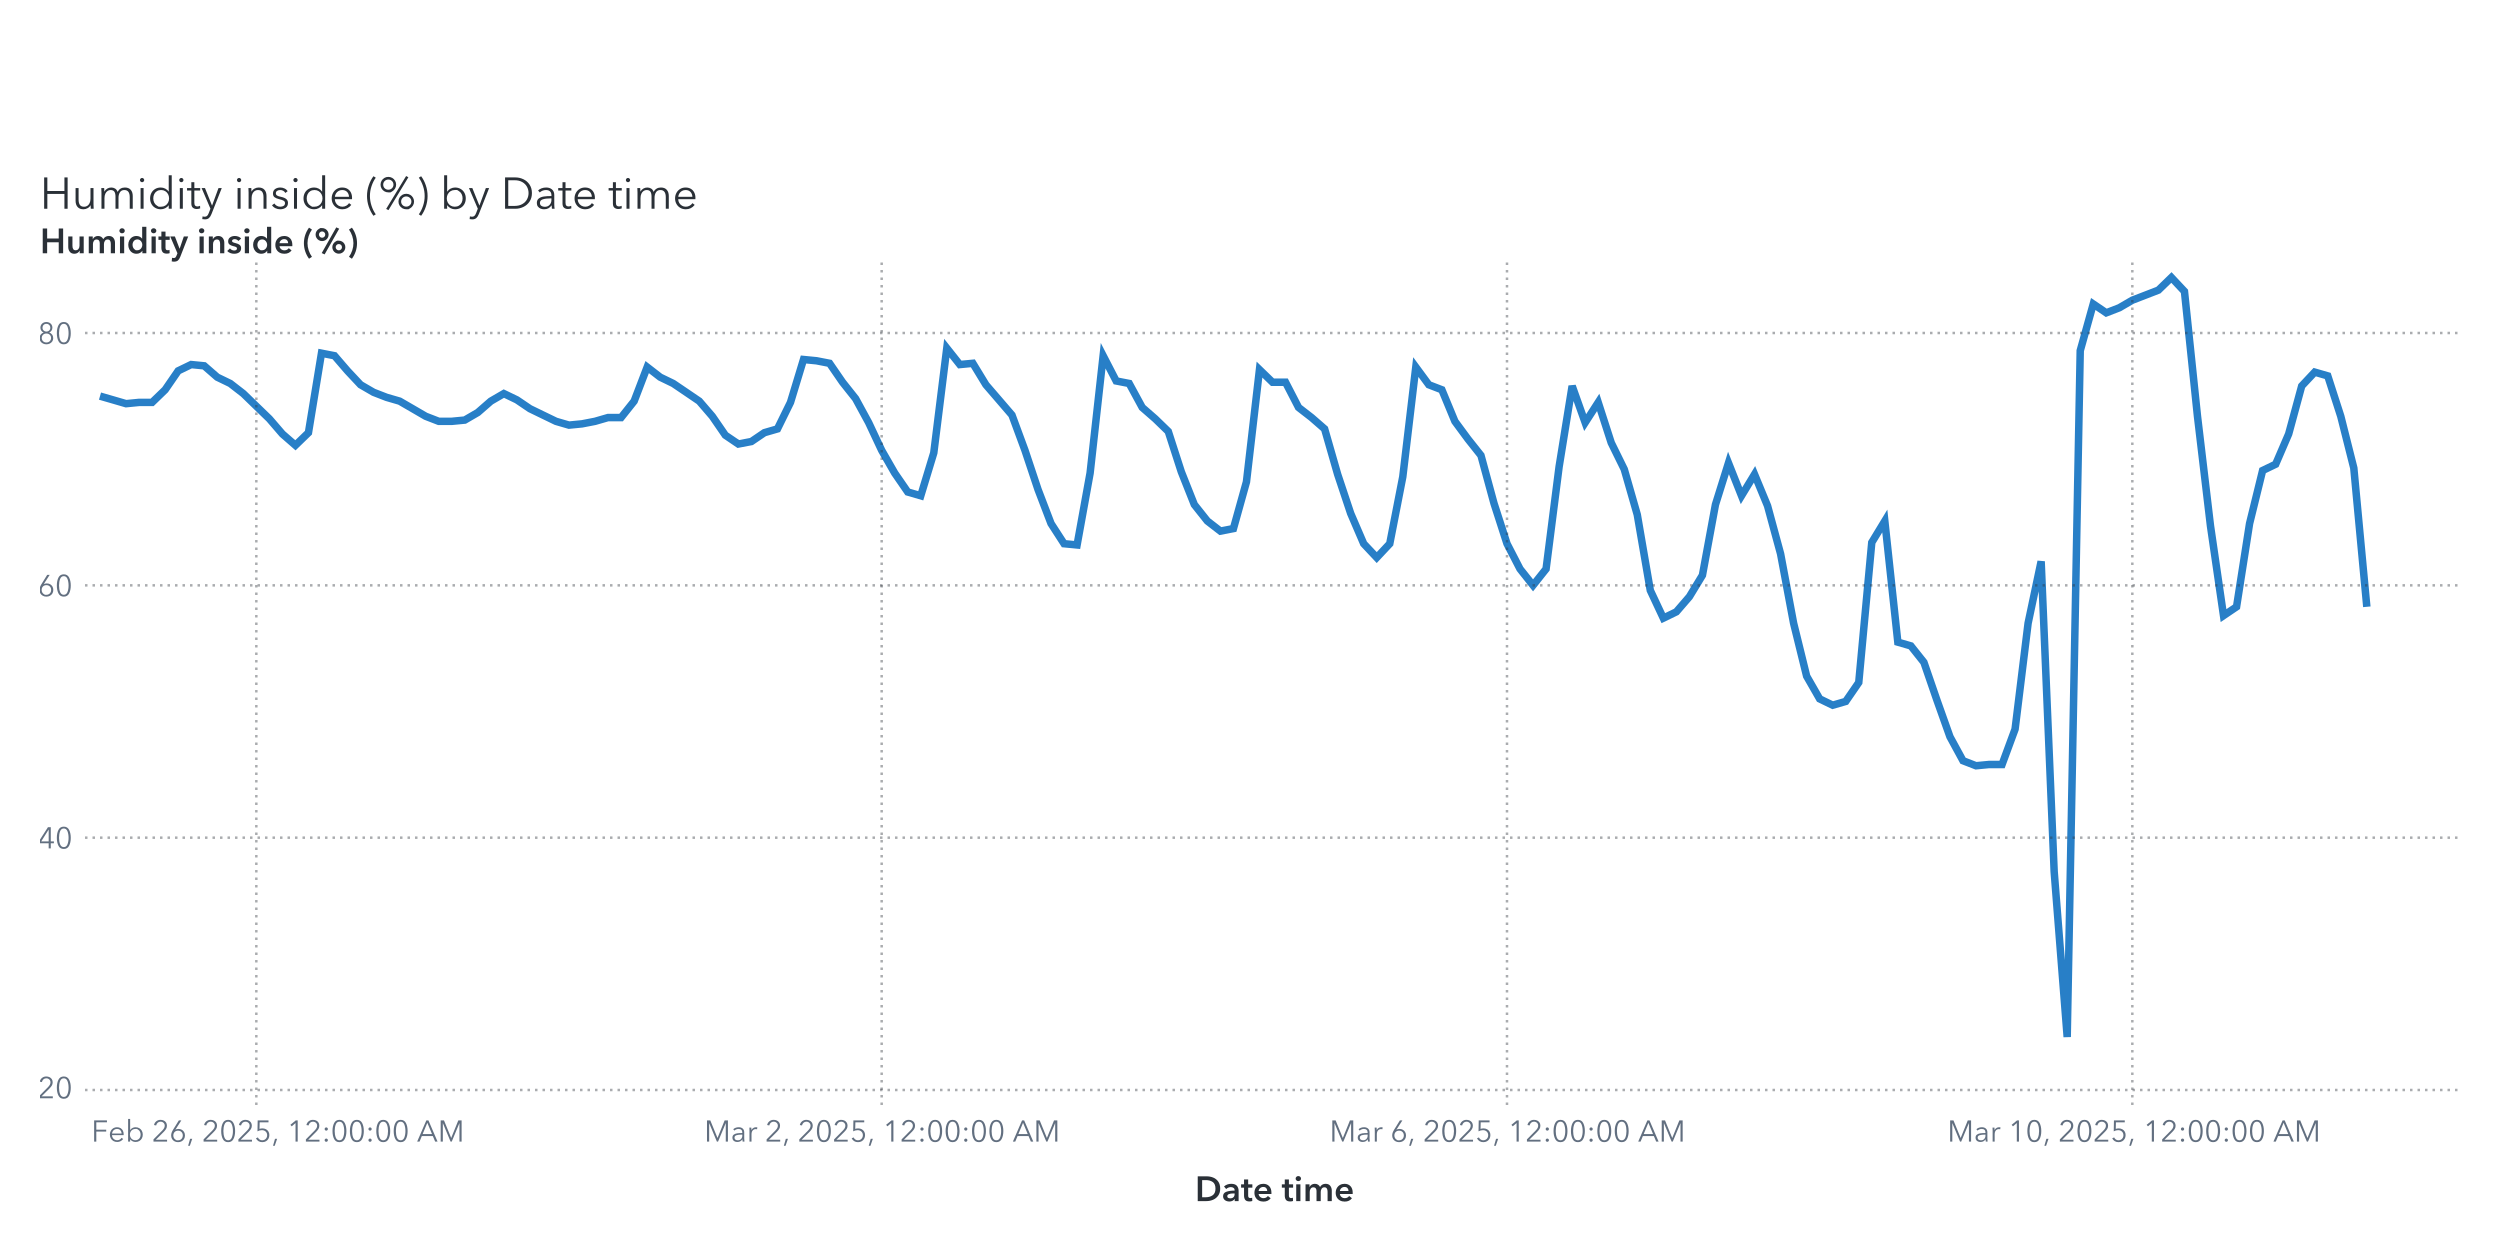
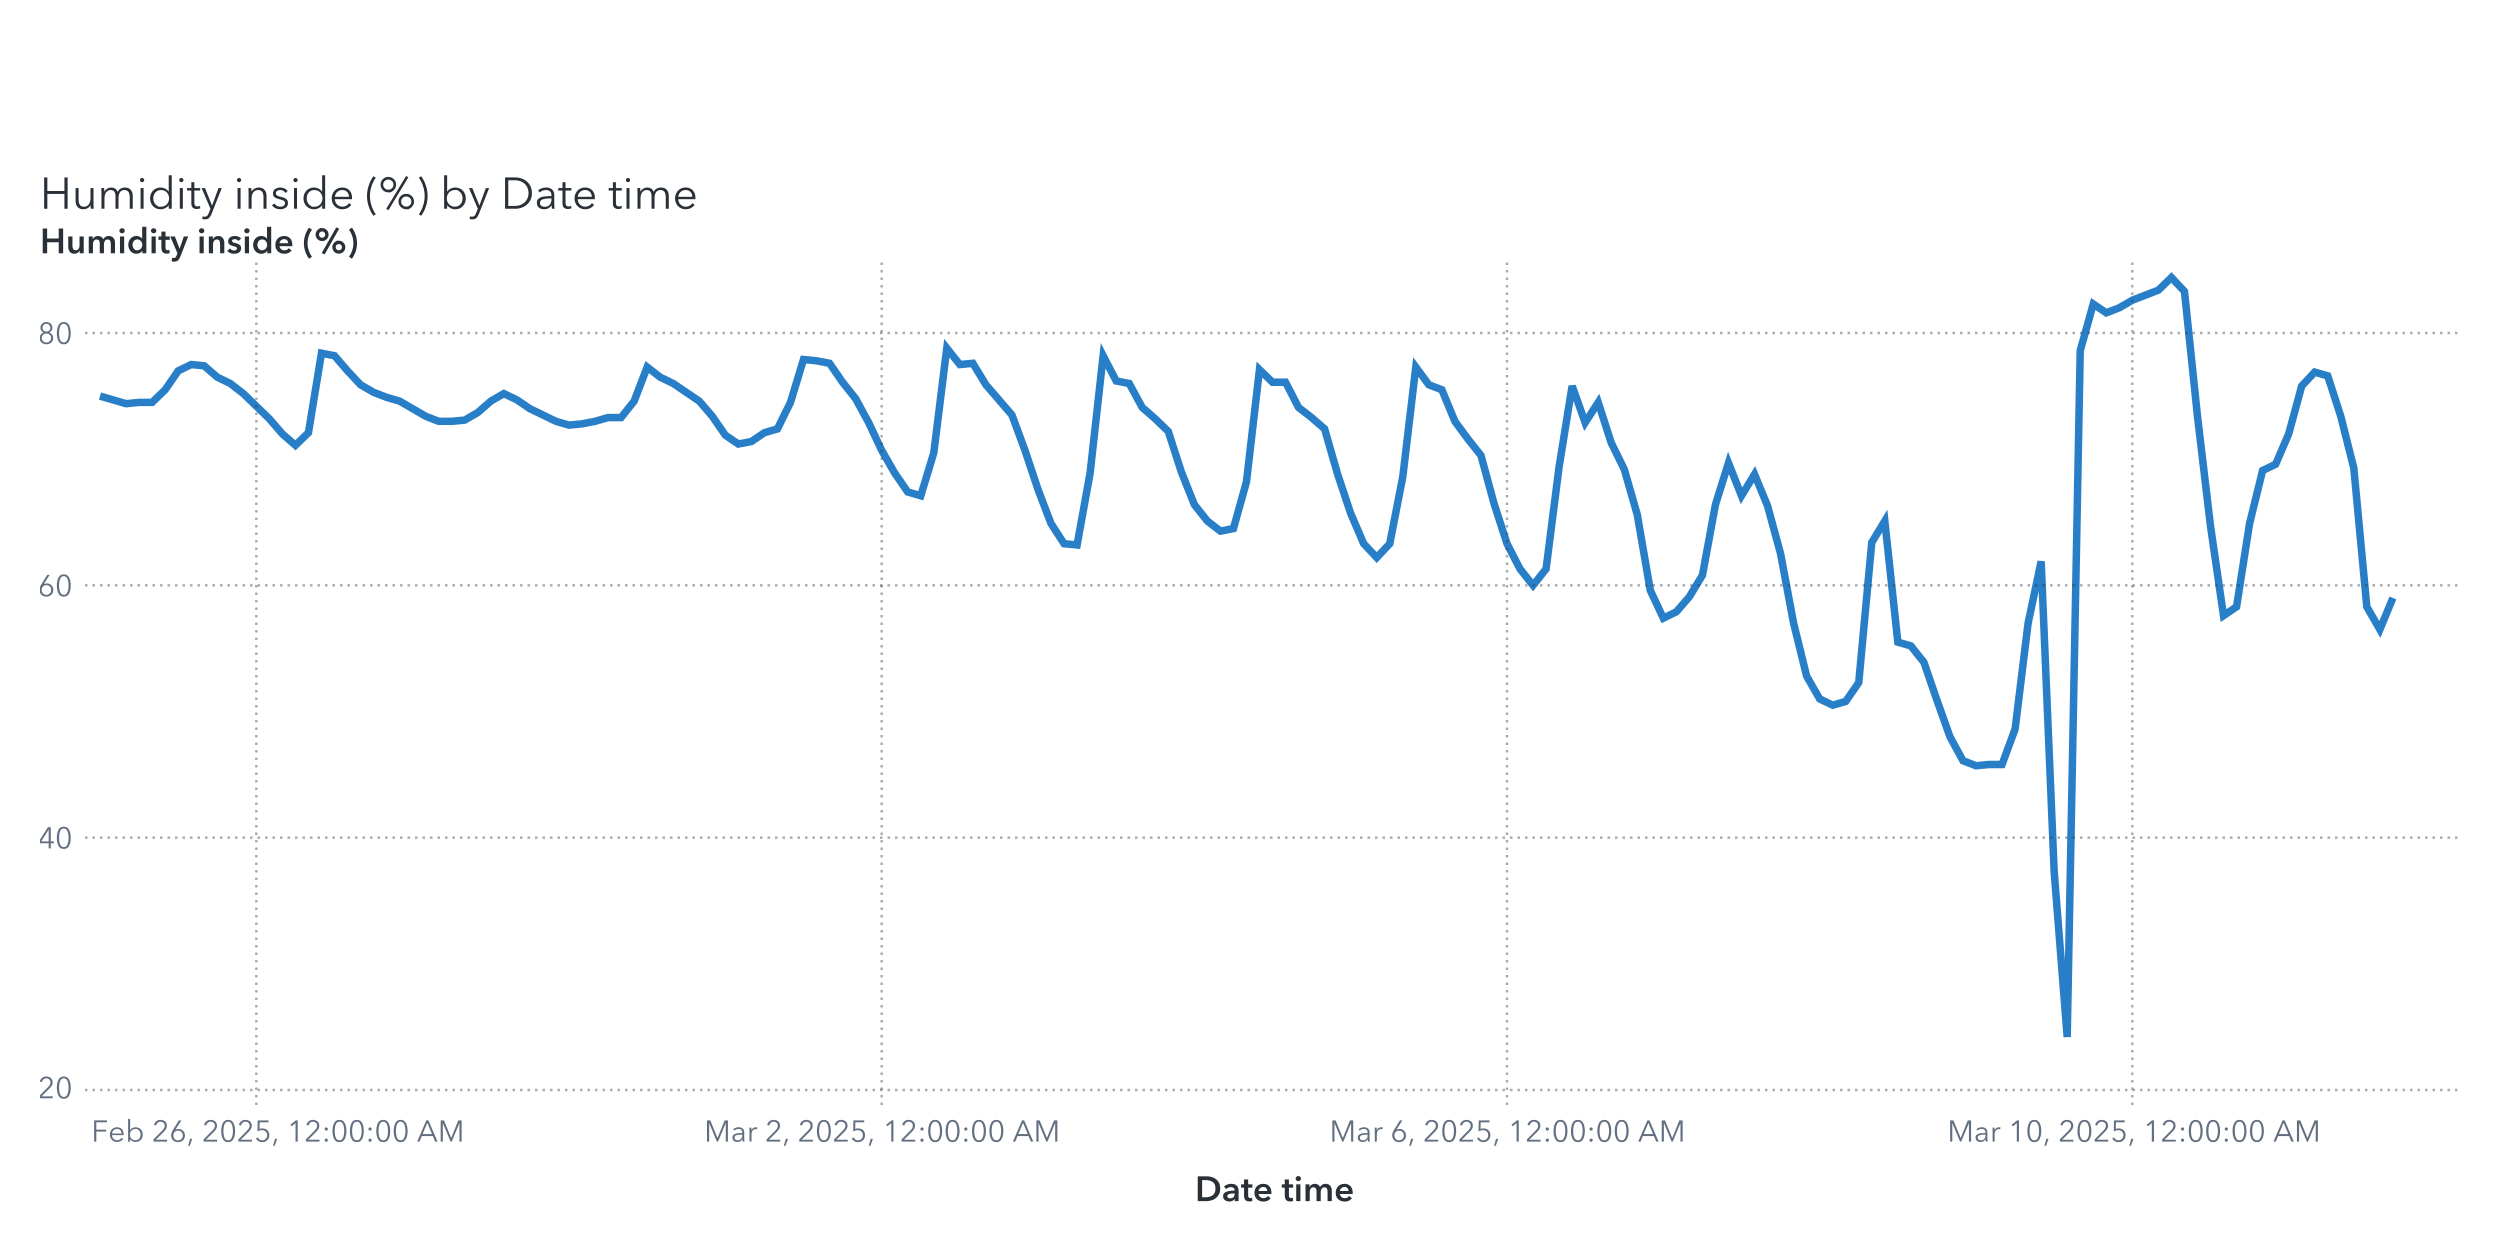
<svg xmlns="http://www.w3.org/2000/svg" xmlns:xlink="http://www.w3.org/1999/xlink" version="1.1" width="1000" height="500" viewBox="0 0 1000 500">
  <rect x="0" y="0" width="1000" height="500" fill="#ffffff">
</rect>
  <g>
    <rect x="0" y="0" rx="5" ry="5" width="1000.0" height="500.0" fill="#ffffff" opacity="0">
</rect>
    <rect x="0" y="0" rx="5" ry="5" width="1000.0" height="500.0" fill="#ffffff" opacity="0">
</rect>
    <rect x="0" y="0" rx="5" ry="5" width="1000.0" height="500.0" fill="#ffffff" opacity="0">
</rect>
    <rect x="0" y="50.0" rx="5" ry="5" width="1000.0" height="450.0" fill="#ffffff" opacity="0">
</rect>
    <g transform=" translate(16.0 -412.0)">
      <g transform="">
        <g fill="#2a3037" stroke="#2a3037" transform="translate(0 495.5) scale(0.0177 -0.0177)">
          <defs>
            <path id="g72/TT0" d="M94.0 708.0 L166.0 708.0 L166.0 401.0 L552.0 401.0 L552.0 708.0 L624.0 708.0 L624.0 0 L552.0 0 L552.0 335.0 L166.0 335.0 L166.0 0 L94.0 0 L94.0 708.0Z">
</path>
          </defs>
          <use x="0" y="0" xlink:href="#g72/TT0" />
          <defs>
            <path id="g117/TT0" d="M426.0 80.0 L424.0 80.0Q 405.0,40.0  359.5,14.0 T 264.0,-12.0 Q 177.0,-12.0  131.5,40.0 T 86.0,181.0  L86.0 468.0 L154.0 468.0 L154.0 209.0Q 154.0,130.0  182.5,87.5 T 281.0,45.0 Q 319.0,45.0  351.0,65.5 T 403.0,127.0 T 423.0,228.0  L423.0 468.0 L491.0 468.0 L491.0 103.0Q 491.0,43.0  495.0,0  L430.0 0Q 426.0,50.0  426.0,80.0 Z">
</path>
          </defs>
          <use x="718.0" y="0" xlink:href="#g117/TT0" />
          <defs>
            <path id="g109/TT0" d="M311.0 480.0Q 356.0,480.0  395.0,458.0 T 455.0,381.0 Q 479.0,429.0  521.0,454.5 T 619.0,480.0 Q 706.0,480.0  751.5,428.0 T 797.0,287.0  L797.0 0 L729.0 0 L729.0 259.0Q 729.0,423.0  608.0,423.0 Q 540.0,423.0  507.5,372.5 T 475.0,249.0  L475.0 0 L407.0 0 L407.0 273.0Q 407.0,347.0  382.5,385.0 T 294.0,423.0 Q 260.0,423.0  228.5,402.5 T 177.5,340.5 T 158.0,240.0  L158.0 0 L90.0 0 L90.0 365.0Q 90.0,425.0  86.0,468.0  L151.0 468.0Q 155.0,418.0  155.0,388.0  L157.0 388.0Q 178.0,429.0  219.5,454.5 T 311.0,480.0 Z">
</path>
          </defs>
          <use x="1299.0" y="0" xlink:href="#g109/TT0" />
          <defs>
            <path id="g105/TT0" d="M125.0 600.0Q 106.0,600.0  91.5,614.0 T 77.0,648.0 Q 77.0,668.0  91.5,682.0 T 125.0,696.0 Q 144.0,696.0  158.5,682.0 T 173.0,648.0 Q 173.0,628.0  158.5,614.0 T 125.0,600.0 Z M159.0 0 L91.0 0 L91.0 468.0 L159.0 468.0 L159.0 0Z">
</path>
          </defs>
          <use x="2182.0" y="0" xlink:href="#g105/TT0" />
          <defs>
            <path id="g100/TT0" d="M298.0 -12.0Q 227.0,-12.0  171.5,20.5 T 86.0,109.0 T 56.0,234.0 Q 56.0,303.0  86.0,359.0 T 171.5,447.5 T 298.0,480.0 Q 350.0,480.0  398.0,455.5 T 475.0,387.0  L477.0 387.0 L477.0 756.0 L545.0 756.0 L545.0 0 L477.0 0 L477.0 79.0 L475.0 79.0Q 446.0,36.0  398.0,12.0 T 298.0,-12.0 Z M305.0 46.0Q 357.0,46.0  398.0,70.5 T 462.0,138.0 T 485.0,234.0 Q 485.0,287.0  462.0,330.0 T 398.0,398.0 T 305.0,423.0 Q 250.0,423.0  210.0,398.0 T 149.0,330.0 T 128.0,234.0 Q 128.0,181.0  149.0,138.5 T 210.0,71.0 T 250.0,46.0 Z">
</path>
          </defs>
          <use x="2432.0" y="0" xlink:href="#g100/TT0" />
          <use x="3069.0" y="0" xlink:href="#g105/TT0" />
          <defs>
            <path id="g116/TT0" d="M169.0 411.0 L169.0 138.0Q 169.0,89.0  187.0,70.5 T 239.0,52.0 Q 268.0,52.0  298.0,67.0  L301.0 8.0Q 264.0,-6.0  221.0,-6.0 Q 173.0,-6.0  137.0,22.0 T 101.0,119.0  L101.0 411.0 L4.0 411.0 L4.0 468.0 L101.0 468.0 L101.0 600.0 L169.0 600.0 L169.0 468.0 L301.0 468.0 L301.0 411.0 L169.0 411.0Z">
</path>
          </defs>
          <use x="3319.0" y="0" xlink:href="#g116/TT0" />
          <defs>
            <path id="g121/TT0" d="M253.0 73.0 L398.0 468.0 L472.0 468.0 L239.0 -121.0Q 216.0,-180.0  182.5,-210.0 T 92.0,-240.0 Q 61.0,-240.0  31.0,-234.0  L38.0 -172.0Q 62.0,-180.0  88.0,-180.0 Q 121.0,-180.0  141.5,-159.5 T 178.0,-97.0  L216.0 1.0 L16.0 468.0 L92.0 468.0 L251.0 73.0 L253.0 73.0Z">
</path>
          </defs>
          <use x="3636.0" y="0" xlink:href="#g121/TT0" />
          <use x="4374.0" y="0" xlink:href="#g105/TT0" />
          <defs>
            <path id="g110/TT0" d="M155.0 388.0 L157.0 388.0Q 176.0,428.0  221.5,454.0 T 317.0,480.0 Q 404.0,480.0  449.5,428.0 T 495.0,287.0  L495.0 0 L427.0 0 L427.0 259.0Q 427.0,338.0  398.5,380.5 T 300.0,423.0 Q 262.0,423.0  230.0,402.5 T 178.0,341.0 T 158.0,240.0  L158.0 0 L90.0 0 L90.0 365.0Q 90.0,425.0  86.0,468.0  L151.0 468.0Q 155.0,418.0  155.0,388.0 Z">
</path>
          </defs>
          <use x="4624.0" y="0" xlink:href="#g110/TT0" />
          <defs>
            <path id="g115/TT0" d="M224.0 423.0Q 183.0,423.0  154.0,404.5 T 125.0,350.0 Q 125.0,318.0  151.0,300.0 T 237.0,270.0 Q 320.0,253.0  359.5,220.0 T 399.0,133.0 Q 399.0,59.0  347.5,23.5 T 223.0,-12.0 Q 167.0,-12.0  118.0,11.0 T 38.0,79.0  L92.0 119.0Q 111.0,87.0  146.5,66.5 T 222.0,46.0 Q 270.0,46.0  301.0,65.5 T 332.0,128.0 Q 332.0,163.0  299.5,182.0 T 194.0,218.0 Q 136.0,232.0  98.0,258.5 T 60.0,344.0 Q 60.0,411.0  108.5,445.5 T 227.0,480.0 Q 277.0,480.0  323.0,457.5 T 391.0,396.0  L339.0 357.0Q 324.0,387.0  293.0,405.0 T 224.0,423.0 Z">
</path>
          </defs>
          <use x="5205.0" y="0" xlink:href="#g115/TT0" />
          <use x="5649.0" y="0" xlink:href="#g105/TT0" />
          <use x="5899.0" y="0" xlink:href="#g100/TT0" />
          <defs>
            <path id="g101/TT0" d="M515.0 216.0 L127.0 216.0Q 128.0,169.0  150.5,130.5 T 212.0,69.0 T 298.0,46.0 Q 347.0,46.0  387.0,69.5 T 448.0,127.0  L499.0 87.0Q 421.0,-12.0  298.0,-12.0 Q 229.0,-12.0  174.0,20.0 T 87.5,108.0 T 56.0,234.0 Q 56.0,303.0  87.0,359.5 T 172.0,448.0 T 292.0,480.0 Q 363.0,480.0  413.5,449.5 T 490.0,366.0 T 516.0,248.0 Q 516.0,228.0  515.0,216.0 Z M292.0 423.0Q 248.0,423.0  211.5,402.0 T 153.0,345.5 T 128.0,270.0  L447.0 270.0Q 444.0,338.0  403.5,380.5 T 292.0,423.0 Z">
</path>
          </defs>
          <use x="6536.0" y="0" xlink:href="#g101/TT0" />
          <defs>
            <path id="g40/TT0" d="M230.0 -126.0 L178.0 -159.0Q 112.0,-72.0  72.0,46.0 T 32.0,288.0 Q 32.0,412.0  72.0,530.0 T 178.0,735.0  L230.0 702.0Q 170.0,618.0  134.0,509.0 T 98.0,288.0 Q 98.0,176.0  134.0,67.0 T 230.0,-126.0 Z">
</path>
          </defs>
          <use x="7358.0" y="0" xlink:href="#g40/TT0" />
          <defs>
            <path id="g37/TT0" d="M217.0 -31.0 L165.0 -4.0 L616.0 739.0 L667.0 712.0 L217.0 -31.0Z M214.0 370.0Q 165.0,370.0  125.0,393.5 T 61.5,457.0 T 38.0,545.0 Q 38.0,593.0  61.5,633.0 T 125.0,696.5 T 214.0,720.0 Q 263.0,720.0  303.0,696.5 T 366.5,633.0 T 390.0,545.0 Q 390.0,497.0  366.5,457.0 T 303.0,393.5 T 263.0,370.0 Z M214.0 660.0Q 166.0,660.0  132.0,627.0 T 98.0,545.0 Q 98.0,496.0  132.0,463.0 T 214.0,430.0 Q 262.0,430.0  296.0,463.0 T 330.0,545.0 Q 330.0,594.0  296.0,627.0 T 214.0,660.0 Z M619.0 -12.0Q 570.0,-12.0  530.0,11.5 T 466.5,75.0 T 443.0,163.0 Q 443.0,211.0  466.5,251.0 T 530.0,314.5 T 619.0,338.0 Q 668.0,338.0  708.0,314.5 T 771.5,251.0 T 795.0,163.0 Q 795.0,115.0  771.5,75.0 T 708.0,11.5 T 668.0,-12.0 Z M619.0 278.0Q 571.0,278.0  537.0,245.0 T 503.0,163.0 Q 503.0,114.0  537.0,81.0 T 619.0,48.0 Q 667.0,48.0  701.0,81.0 T 735.0,163.0 Q 735.0,212.0  701.0,245.0 T 619.0,278.0 Z">
</path>
          </defs>
          <use x="7658.0" y="0" xlink:href="#g37/TT0" />
          <defs>
            <path id="g41/TT0" d="M70.0 702.0 L122.0 735.0Q 188.0,648.0  228.0,530.0 T 268.0,288.0 Q 268.0,164.0  228.0,46.0 T 122.0,-159.0  L70.0 -126.0Q 130.0,-42.0  166.0,67.0 T 202.0,288.0 Q 202.0,400.0  166.0,509.0 T 70.0,702.0 Z">
</path>
          </defs>
          <use x="8491.0" y="0" xlink:href="#g41/TT0" />
          <defs>
            <path id="g98/TT0" d="M160.0 0 L92.0 0 L92.0 756.0 L160.0 756.0 L160.0 387.0 L162.0 387.0Q 191.0,431.0  239.0,455.5 T 339.0,480.0 Q 410.0,480.0  465.5,447.5 T 551.0,359.0 T 581.0,234.0 Q 581.0,165.0  551.0,109.0 T 465.5,20.5 T 339.0,-12.0 Q 287.0,-12.0  239.0,12.0 T 162.0,79.0  L160.0 79.0 L160.0 0Z M332.0 423.0Q 280.0,423.0  239.0,398.0 T 175.0,330.0 T 152.0,234.0 Q 152.0,181.0  175.0,138.0 T 239.0,70.5 T 332.0,46.0 Q 387.0,46.0  427.0,71.0 T 488.0,138.5 T 509.0,234.0 Q 509.0,287.0  488.0,330.0 T 427.0,398.0 T 387.0,423.0 Z">
</path>
          </defs>
          <use x="9041.0" y="0" xlink:href="#g98/TT0" />
          <use x="9678.0" y="0" xlink:href="#g121/TT0" />
          <defs>
            <path id="g68/TT0" d="M329.0 708.0Q 421.0,708.0  507.0,667.5 T 647.0,546.5 T 701.0,354.0 Q 701.0,242.0  647.0,161.5 T 507.0,40.5 T 329.0,0  L94.0 0 L94.0 708.0 L329.0 708.0Z M309.0 64.0Q 411.0,64.0  482.5,105.0 T 589.5,212.0 T 625.0,354.0 Q 625.0,430.0  589.5,496.0 T 482.5,603.0 T 309.0,644.0  L166.0 644.0 L166.0 64.0 L309.0 64.0Z">
</path>
          </defs>
          <use x="10416.0" y="0" xlink:href="#g68/TT0" />
          <defs>
            <path id="g97/TT0" d="M260.0 423.0Q 220.0,423.0  183.0,408.0 T 121.0,368.0  L83.0 413.0Q 113.0,443.0  161.0,461.5 T 267.0,480.0 Q 347.0,480.0  398.0,436.0 T 449.0,310.0  L449.0 105.0Q 449.0,42.0  457.0,0  L396.0 0Q 389.0,40.0  389.0,76.0  L387.0 76.0Q 355.0,30.0  314.5,9.0 T 217.0,-12.0 Q 178.0,-12.0  141.0,2.5 T 79.5,49.0 T 55.0,130.0 Q 55.0,198.0  99.0,232.0 T 212.5,276.5 T 385.0,287.0  L385.0 302.0Q 385.0,362.0  353.0,392.5 T 260.0,423.0 Z M125.0 133.0Q 125.0,87.0  157.0,65.5 T 235.0,44.0 Q 304.0,44.0  344.5,89.0 T 385.0,199.0  L385.0 234.0 L365.0 234.0Q 259.0,234.0  192.0,213.5 T 125.0,133.0 Z">
</path>
          </defs>
          <use x="11173.0" y="0" xlink:href="#g97/TT0" />
          <use x="11707.0" y="0" xlink:href="#g116/TT0" />
          <use x="12024.0" y="0" xlink:href="#g101/TT0" />
          <use x="12846.0" y="0" xlink:href="#g116/TT0" />
          <use x="13163.0" y="0" xlink:href="#g105/TT0" />
          <use x="13413.0" y="0" xlink:href="#g109/TT0" />
          <use x="14296.0" y="0" xlink:href="#g101/TT0" />
        </g>
        <text x="0" y="495.5" font-size="13.3pt" font-family="Avenir Next for SAS" fill="#2a3037" opacity="0">
Humidity inside (%) by Date time</text>
      </g>
    </g>
    <g transform=" translate(16.0 -16.0)">
      <defs>
        <clipPath id="ClipPath0">
          <rect x="18" y="118" width="953" height="340">
</rect>
        </clipPath>
      </defs>
      <g clip-path="url(#ClipPath0)">
        <defs>
          <clipPath id="ClipPath1">
            <rect x="18" y="120" width="951" height="338">
</rect>
          </clipPath>
        </defs>
        <g clip-path="url(#ClipPath1)">
-           <polyline id="Polyline_6" points="24.0,174.44  29.21,175.95  34.42,177.47  39.63,176.96  44.84,176.96  50.06,171.91  55.27,164.34  60.48,161.82  65.69,162.33  70.9,166.87  76.11,169.39  81.32,173.43  86.53,178.48  91.74,183.52  96.96,189.58  102.17,194.12  107.38,189.07  112.59,157.28  117.8,158.29  123.01,164.34  128.22,169.9  133.43,172.92  138.64,174.94  143.86,176.46  149.07,179.48  154.28,182.51  159.49,184.53  164.7,184.53  169.91,184.03  175.12,181.0  180.33,176.46  185.54,173.43  190.76,175.95  195.97,179.48  201.18,182.01  206.39,184.53  211.6,186.05  216.81,185.54  222.02,184.53  227.23,183.02  232.44,183.02  237.66,176.46  242.87,162.83  248.08,166.87  253.29,169.39  258.5,172.92  263.71,176.46  268.92,182.51  274.13,190.08  279.34,193.61  284.56,192.61  289.77,189.07  294.98,187.56  300.19,176.96  305.4,159.8  310.61,160.31  315.82,161.32  321.03,168.89  326.24,175.45  331.46,185.04  336.67,196.14  341.88,205.22  347.09,212.79  352.3,214.31  357.51,197.15  362.72,155.26  367.93,161.82  373.14,161.32  378.36,169.9  383.57,175.95  388.78,182.01  393.99,196.14  399.2,211.78  404.41,225.41  409.62,233.48  414.83,233.99  420.04,205.22  425.26,158.29  430.47,168.38  435.68,169.39  440.89,178.98  446.1,183.52  451.31,188.57  456.52,204.72  461.73,217.84  466.94,224.4  472.16,228.44  477.37,227.43  482.58,208.75  487.79,163.84  493.0,168.89  498.21,168.89  503.42,178.98  508.63,183.02  513.84,187.56  519.06,205.73  524.27,221.37  529.48,233.48  534.69,239.03  539.9,233.48  545.11,206.74  550.32,162.83  555.53,169.9  560.74,171.91  565.96,184.53  571.17,191.6  576.38,198.16  581.59,217.33  586.8,233.48  592.01,243.58  597.22,250.14  602.43,243.58  607.64,202.7  612.86,170.4  618.07,185.04  623.28,176.96  628.49,193.11  633.7,203.71  638.91,221.88  644.12,252.16  649.33,263.26  654.54,260.73  659.76,254.68  664.97,246.1  670.18,217.84  675.39,201.18  680.6,214.31  685.81,205.73  691.02,218.34  696.23,237.52  701.44,265.28  706.66,286.47  711.87,295.56  717.08,298.08  722.29,296.57  727.5,289.0  732.71,232.98  737.92,224.4  743.13,272.85  748.34,274.36  753.56,280.92  758.77,296.06  763.98,310.7  769.19,320.28  774.4,322.3  779.61,321.8  784.82,321.8  790.03,307.67  795.24,265.28  800.46,240.55  805.67,364.69  810.88,430.8  816.09,156.27  821.3,137.6  826.51,141.13  831.72,139.11  836.93,136.08  842.14,134.07  847.36,132.05  852.57,127.0  857.78,132.55  862.99,182.51  868.2,226.42  873.41,262.25  878.62,258.72  883.83,225.41  889.04,204.21  894.26,201.69  899.47,189.58  904.68,170.4  909.89,164.85  915.1,166.36  920.31,182.51  925.52,203.2  930.73,258.72 " fill="none" stroke="#287fc7" stroke-width="3.0">
+           <polyline id="Polyline_6" points="24.0,174.44  29.21,175.95  34.42,177.47  39.63,176.96  44.84,176.96  50.06,171.91  55.27,164.34  60.48,161.82  65.69,162.33  70.9,166.87  76.11,169.39  81.32,173.43  86.53,178.48  91.74,183.52  96.96,189.58  102.17,194.12  107.38,189.07  112.59,157.28  117.8,158.29  123.01,164.34  128.22,169.9  133.43,172.92  138.64,174.94  143.86,176.46  149.07,179.48  154.28,182.51  159.49,184.53  164.7,184.53  169.91,184.03  175.12,181.0  180.33,176.46  185.54,173.43  190.76,175.95  195.97,179.48  201.18,182.01  206.39,184.53  211.6,186.05  216.81,185.54  222.02,184.53  227.23,183.02  232.44,183.02  237.66,176.46  242.87,162.83  248.08,166.87  253.29,169.39  258.5,172.92  263.71,176.46  268.92,182.51  274.13,190.08  279.34,193.61  284.56,192.61  289.77,189.07  294.98,187.56  300.19,176.96  305.4,159.8  310.61,160.31  315.82,161.32  321.03,168.89  326.24,175.45  331.46,185.04  336.67,196.14  341.88,205.22  347.09,212.79  352.3,214.31  357.51,197.15  362.72,155.26  367.93,161.82  373.14,161.32  378.36,169.9  383.57,175.95  388.78,182.01  393.99,196.14  399.2,211.78  404.41,225.41  409.62,233.48  414.83,233.99  420.04,205.22  425.26,158.29  430.47,168.38  435.68,169.39  440.89,178.98  446.1,183.52  451.31,188.57  456.52,204.72  461.73,217.84  466.94,224.4  472.16,228.44  477.37,227.43  482.58,208.75  487.79,163.84  493.0,168.89  498.21,168.89  503.42,178.98  508.63,183.02  513.84,187.56  519.06,205.73  524.27,221.37  529.48,233.48  534.69,239.03  539.9,233.48  545.11,206.74  550.32,162.83  555.53,169.9  560.74,171.91  565.96,184.53  571.17,191.6  576.38,198.16  581.59,217.33  586.8,233.48  592.01,243.58  597.22,250.14  602.43,243.58  607.64,202.7  612.86,170.4  618.07,185.04  623.28,176.96  628.49,193.11  633.7,203.71  638.91,221.88  644.12,252.16  649.33,263.26  654.54,260.73  659.76,254.68  664.97,246.1  670.18,217.84  675.39,201.18  680.6,214.31  685.81,205.73  691.02,218.34  696.23,237.52  701.44,265.28  706.66,286.47  711.87,295.56  717.08,298.08  722.29,296.57  727.5,289.0  732.71,232.98  737.92,224.4  743.13,272.85  748.34,274.36  753.56,280.92  758.77,296.06  763.98,310.7  769.19,320.28  774.4,322.3  779.61,321.8  784.82,321.8  790.03,307.67  795.24,265.28  800.46,240.55  805.67,364.69  810.88,430.8  816.09,156.27  821.3,137.6  826.51,141.13  831.72,139.11  836.93,136.08  842.14,134.07  847.36,132.05  852.57,127.0  857.78,132.55  862.99,182.51  868.2,226.42  873.41,262.25  878.62,258.72  883.83,225.41  889.04,204.21  894.26,201.69  899.47,189.58  904.68,170.4  909.89,164.85  915.1,166.36  920.31,182.51  925.52,203.2  930.73,258.72  935.94,267.8  941.16,255.18 " fill="none" stroke="#287fc7" stroke-width="3.0">
</polyline>
        </g>
        <path d="M18.0 452.0L969.0 452.0" stroke="#2a3037" stroke-dasharray="1,2" fill="none" opacity="0.4">
</path>
        <path d="M18.0 351.07L969.0 351.07" stroke="#2a3037" stroke-dasharray="1,2" fill="none" opacity="0.4">
</path>
        <path d="M18.0 250.14L969.0 250.14" stroke="#2a3037" stroke-dasharray="1,2" fill="none" opacity="0.4">
</path>
        <path d="M18.0 149.2L969.0 149.2" stroke="#2a3037" stroke-dasharray="1,2" fill="none" opacity="0.4">
</path>
        <path d="M86.53 458.0L86.53 120.0" stroke="#2a3037" stroke-dasharray="1,2" fill="none" opacity="0.4">
</path>
        <path d="M336.67 458.0L336.67 120.0" stroke="#2a3037" stroke-dasharray="1,2" fill="none" opacity="0.4">
</path>
        <path d="M586.8 458.0L586.8 120.0" stroke="#2a3037" stroke-dasharray="1,2" fill="none" opacity="0.4">
</path>
        <path d="M836.93 458.0L836.93 120.0" stroke="#2a3037" stroke-dasharray="1,2" fill="none" opacity="0.4">
</path>
      </g>
      <defs>
        <clipPath id="ClipPath2">
          <rect x="0" y="121" width="18" height="337">
</rect>
        </clipPath>
      </defs>
      <g clip-path="url(#ClipPath2)">
        <g fill="#626f80" stroke="#626f80" transform="translate(-0.92 455.3) scale(0.012 -0.012)">
          <defs>
            <path id="g50/TT0" d="M51.0 0 L51.0 75.0 L341.0 368.0Q 380.0,408.0  403.0,447.0 T 426.0,530.0 Q 426.0,590.0  385.5,627.5 T 286.0,665.0 Q 230.0,665.0  191.0,630.0 T 140.0,539.0  L69.0 553.0Q 84.0,629.0  144.0,677.5 T 286.0,726.0 Q 344.0,726.0  392.5,703.5 T 470.0,637.0 T 499.0,531.0 Q 499.0,469.0  470.0,421.5 T 384.0,317.0  L129.0 64.0 L504.0 64.0 L504.0 0 L51.0 0Z">
</path>
          </defs>
          <use x="0" y="0" xlink:href="#g50/TT0" />
          <defs>
            <path id="g48/TT0" d="M522.0 353.0Q 522.0,195.0  467.0,88.5 T 290.0,-18.0 Q 167.0,-18.0  112.5,88.5 T 58.0,353.0 Q 58.0,512.0  112.5,619.0 T 290.0,726.0 Q 412.0,726.0  467.0,618.5 T 522.0,353.0 Z M131.0 353.0Q 131.0,226.0  167.5,135.0 T 290.0,44.0 Q 375.0,44.0  412.0,135.5 T 449.0,353.0 Q 449.0,480.0  412.0,572.5 T 290.0,665.0 Q 204.0,665.0  167.5,573.0 T 131.0,353.0 Z">
</path>
          </defs>
          <use x="580.0" y="0" xlink:href="#g48/TT0" />
        </g>
-         <text id="Text_183" x="13.0" y="455.3" font-size="9.0pt" font-family="Avenir Next for SAS" fill="#626f80" text-anchor="end" opacity="0">
+         <text id="Text_185" x="13.0" y="455.3" font-size="9.0pt" font-family="Avenir Next for SAS" fill="#626f80" text-anchor="end" opacity="0">
20</text>
        <g fill="#626f80" stroke="#626f80" transform="translate(-0.92 355.37) scale(0.012 -0.012)">
          <defs>
            <path id="g52/TT0" d="M436.0 234.0 L540.0 234.0 L540.0 171.0 L436.0 171.0 L436.0 0 L366.0 0 L366.0 171.0 L42.0 171.0 L42.0 241.0 L342.0 708.0 L436.0 708.0 L436.0 234.0Z M366.0 627.0 L364.0 627.0 L117.0 234.0 L366.0 234.0 L366.0 627.0Z">
</path>
          </defs>
          <use x="0" y="0" xlink:href="#g52/TT0" />
          <use x="580.0" y="0" xlink:href="#g48/TT0" />
        </g>
-         <text id="Text_184" x="13.0" y="355.37" font-size="9.0pt" font-family="Avenir Next for SAS" fill="#626f80" text-anchor="end" opacity="0">
+         <text id="Text_186" x="13.0" y="355.37" font-size="9.0pt" font-family="Avenir Next for SAS" fill="#626f80" text-anchor="end" opacity="0">
40</text>
        <g fill="#626f80" stroke="#626f80" transform="translate(-0.92 254.44) scale(0.012 -0.012)">
          <defs>
            <path id="g54/TT0" d="M203.0 397.0Q 218.0,409.0  247.0,416.0 T 304.0,423.0 Q 365.0,423.0  414.5,395.5 T 492.0,318.0 T 520.0,205.0 Q 520.0,140.0  490.5,89.5 T 408.5,10.5 T 290.0,-18.0 Q 224.0,-18.0  171.5,10.5 T 89.5,89.5 T 60.0,205.0 Q 60.0,255.0  77.0,301.5 T 124.0,397.0  L317.0 708.0 L400.0 708.0 L201.0 399.0 L203.0 397.0Z M290.0 43.0Q 336.0,43.0  372.0,64.0 T 428.0,122.0 T 448.0,205.0 Q 448.0,275.0  405.0,320.0 T 290.0,365.0 Q 218.0,365.0  175.0,320.0 T 132.0,205.0 Q 132.0,159.0  152.0,122.0 T 208.0,64.0 T 244.0,43.0 Z">
</path>
          </defs>
          <use x="0" y="0" xlink:href="#g54/TT0" />
          <use x="580.0" y="0" xlink:href="#g48/TT0" />
        </g>
-         <text id="Text_185" x="13.0" y="254.44" font-size="9.0pt" font-family="Avenir Next for SAS" fill="#626f80" text-anchor="end" opacity="0">
+         <text id="Text_187" x="13.0" y="254.44" font-size="9.0pt" font-family="Avenir Next for SAS" fill="#626f80" text-anchor="end" opacity="0">
60</text>
        <g fill="#626f80" stroke="#626f80" transform="translate(-0.92 153.51) scale(0.012 -0.012)">
          <defs>
            <path id="g56/TT0" d="M517.0 186.0Q 517.0,126.0  486.0,79.5 T 403.0,7.5 T 290.0,-18.0 Q 229.0,-18.0  177.0,7.5 T 94.0,79.5 T 63.0,186.0 Q 63.0,256.0  100.5,306.5 T 197.0,375.0  L197.0 377.0Q 150.0,393.0  120.0,437.5 T 90.0,537.0 Q 90.0,593.0  117.0,636.0 T 190.0,702.5 T 290.0,726.0 Q 344.0,726.0  390.0,702.5 T 463.0,636.0 T 490.0,537.0 Q 490.0,482.0  460.0,437.5 T 383.0,377.0  L383.0 375.0Q 442.0,358.0  479.5,307.0 T 517.0,186.0 Z M290.0 406.0Q 345.0,406.0  382.5,442.0 T 420.0,533.0 Q 420.0,590.0  383.0,627.5 T 290.0,665.0 Q 234.0,665.0  197.0,627.5 T 160.0,533.0 Q 160.0,478.0  197.5,442.0 T 290.0,406.0 Z M290.0 43.0Q 359.0,43.0  402.0,86.0 T 445.0,194.0 Q 445.0,258.0  402.0,300.0 T 290.0,342.0 Q 221.0,342.0  178.0,300.0 T 135.0,194.0 Q 135.0,129.0  178.0,86.0 T 290.0,43.0 Z">
</path>
          </defs>
          <use x="0" y="0" xlink:href="#g56/TT0" />
          <use x="580.0" y="0" xlink:href="#g48/TT0" />
        </g>
-         <text id="Text_186" x="13.0" y="153.51" font-size="9.0pt" font-family="Avenir Next for SAS" fill="#626f80" text-anchor="end" opacity="0">
+         <text id="Text_188" x="13.0" y="153.51" font-size="9.0pt" font-family="Avenir Next for SAS" fill="#626f80" text-anchor="end" opacity="0">
80</text>
      </g>
      <g fill="#2a3037" stroke="#2a3037" transform="translate(0 117.31) scale(0.014 -0.014)">
        <defs>
          <path id="g72/TT1" d="M78.0 708.0 L204.0 708.0 L204.0 422.0 L535.0 422.0 L535.0 708.0 L661.0 708.0 L661.0 0 L535.0 0 L535.0 314.0 L204.0 314.0 L204.0 0 L78.0 0 L78.0 708.0Z">
</path>
        </defs>
        <use x="0" y="0" xlink:href="#g72/TT1" />
        <defs>
          <path id="g117/TT1" d="M396.0 0 L396.0 77.0 L394.0 77.0Q 377.0,39.0  336.5,12.5 T 245.0,-14.0 Q 157.0,-14.0  112.5,42.5 T 68.0,180.0  L68.0 480.0 L188.0 480.0 L188.0 214.0Q 188.0,86.0  278.0,86.0 Q 332.0,86.0  361.0,124.5 T 390.0,216.0  L390.0 480.0 L510.0 480.0 L510.0 0 L396.0 0Z">
</path>
        </defs>
        <use x="739.0" y="0" xlink:href="#g117/TT1" />
        <defs>
          <path id="g109/TT1" d="M822.0 300.0 L822.0 0 L702.0 0 L702.0 266.0Q 702.0,394.0  612.0,394.0 Q 560.0,394.0  533.0,354.5 T 506.0,262.0  L506.0 0 L386.0 0 L386.0 290.0Q 386.0,337.0  363.5,365.5 T 297.0,394.0 Q 246.0,394.0  219.0,355.5 T 192.0,264.0  L192.0 0 L72.0 0 L72.0 480.0 L186.0 480.0 L186.0 403.0 L188.0 403.0Q 205.0,442.0  244.0,468.0 T 337.0,494.0 Q 390.0,494.0  428.0,470.0 T 487.0,403.0 Q 511.0,447.0  551.5,470.5 T 645.0,494.0 Q 733.0,494.0  777.5,437.5 T 822.0,300.0 Z">
</path>
        </defs>
        <use x="1321.0" y="0" xlink:href="#g109/TT1" />
        <defs>
          <path id="g105/TT1" d="M133.0 715.0Q 166.0,715.0  188.5,694.5 T 211.0,643.0 Q 211.0,612.0  188.5,591.5 T 133.0,571.0 Q 101.0,571.0  79.0,592.5 T 57.0,643.0 Q 57.0,672.0  79.0,693.5 T 133.0,715.0 Z M74.0 480.0 L194.0 480.0 L194.0 0 L74.0 0 L74.0 480.0Z">
</path>
        </defs>
        <use x="2211.0" y="0" xlink:href="#g105/TT1" />
        <defs>
          <path id="g100/TT1" d="M446.0 0 L446.0 72.0 L444.0 72.0Q 420.0,31.0  375.0,8.5 T 279.0,-14.0 Q 208.0,-14.0  154.5,20.5 T 72.0,113.5 T 43.0,242.0 Q 43.0,312.0  73.0,370.0 T 156.0,461.0 T 276.0,494.0 Q 377.0,494.0  437.0,419.0  L440.0 419.0 L440.0 756.0 L560.0 756.0 L560.0 0 L446.0 0Z M303.0 86.0Q 345.0,86.0  377.0,108.5 T 426.5,166.5 T 444.0,240.0 Q 444.0,278.0  426.5,314.5 T 377.0,373.5 T 303.0,396.0 Q 259.0,396.0  227.5,374.0 T 180.5,316.5 T 165.0,242.0 Q 165.0,203.0  180.5,167.0 T 227.5,108.5 T 259.0,86.0 Z">
</path>
        </defs>
        <use x="2479.0" y="0" xlink:href="#g100/TT1" />
        <use x="3113.0" y="0" xlink:href="#g105/TT1" />
        <defs>
          <path id="g116/TT1" d="M3.0 480.0 L87.0 480.0 L87.0 619.0 L205.0 619.0 L205.0 480.0 L325.0 480.0 L325.0 384.0 L205.0 384.0 L205.0 161.0Q 205.0,125.0  218.0,106.0 T 268.0,87.0 Q 299.0,87.0  319.0,97.0  L323.0 3.0Q 289.0,-10.0  243.0,-10.0 Q 155.0,-10.0  121.0,35.5 T 87.0,160.0  L87.0 384.0 L3.0 384.0 L3.0 480.0Z">
</path>
        </defs>
        <use x="3381.0" y="0" xlink:href="#g116/TT1" />
        <defs>
          <path id="g121/TT1" d="M133.0 480.0 L267.0 131.0 L269.0 131.0 L388.0 480.0 L513.0 480.0 L286.0 -103.0Q 258.0,-174.0  218.5,-207.0 T 104.0,-240.0 Q 71.0,-240.0  42.0,-233.0  L52.0 -129.0Q 74.0,-136.0  97.0,-136.0 Q 133.0,-136.0  149.0,-119.5 T 182.0,-61.0  L206.0 0 L0 480.0 L133.0 480.0Z">
</path>
        </defs>
        <use x="3721.0" y="0" xlink:href="#g121/TT1" />
        <use x="4484.0" y="0" xlink:href="#g105/TT1" />
        <defs>
          <path id="g110/TT1" d="M186.0 480.0 L186.0 403.0 L188.0 403.0Q 205.0,441.0  245.5,467.5 T 337.0,494.0 Q 425.0,494.0  469.5,437.5 T 514.0,300.0  L514.0 0 L394.0 0 L394.0 266.0Q 394.0,394.0  304.0,394.0 Q 250.0,394.0  221.0,355.5 T 192.0,264.0  L192.0 0 L72.0 0 L72.0 480.0 L186.0 480.0Z">
</path>
        </defs>
        <use x="4752.0" y="0" xlink:href="#g110/TT1" />
        <defs>
          <path id="g115/TT1" d="M230.0 404.0Q 198.0,404.0  175.5,391.0 T 153.0,352.0 Q 153.0,327.0  176.0,315.0 T 257.0,289.0 Q 325.0,273.0  368.5,241.0 T 412.0,146.0 Q 412.0,64.0  355.5,25.0 T 212.0,-14.0 Q 155.0,-14.0  102.0,7.0 T 15.0,65.0  L94.0 139.0Q 114.0,112.0  146.5,95.5 T 217.0,79.0 Q 248.0,79.0  271.0,93.0 T 294.0,136.0 Q 294.0,164.0  269.5,177.5 T 184.0,205.0 Q 119.0,221.0  80.5,250.5 T 42.0,341.0 Q 42.0,416.0  98.0,455.0 T 233.0,494.0 Q 287.0,494.0  336.0,475.0 T 413.0,421.0  L335.0 352.0Q 318.0,374.0  290.0,389.0 T 230.0,404.0 Z">
</path>
        </defs>
        <use x="5334.0" y="0" xlink:href="#g115/TT1" />
        <use x="5778.0" y="0" xlink:href="#g105/TT1" />
        <use x="6046.0" y="0" xlink:href="#g100/TT1" />
        <defs>
          <path id="g101/TT1" d="M529.0 202.0 L164.0 202.0Q 168.0,152.0  208.0,118.0 T 301.0,84.0 Q 384.0,84.0  428.0,146.0  L508.0 82.0Q 437.0,-14.0  302.0,-14.0 Q 228.0,-14.0  169.5,16.5 T 77.5,104.0 T 44.0,237.0 Q 44.0,313.0  77.0,371.5 T 168.0,462.0 T 298.0,494.0 Q 402.0,494.0  466.0,427.0 T 530.0,234.0 Q 530.0,213.0  529.0,202.0 Z M297.0 404.0Q 244.0,404.0  206.0,371.0 T 164.0,288.0  L410.0 288.0Q 410.0,338.0  381.0,371.0 T 297.0,404.0 Z">
</path>
        </defs>
        <use x="6680.0" y="0" xlink:href="#g101/TT1" />
        <defs>
          <path id="g40/TT1" d="M182.0 732.0 L266.0 677.0Q 206.0,593.0  172.5,492.0 T 139.0,288.0 Q 139.0,185.0  172.5,84.0 T 266.0,-101.0  L182.0 -156.0Q 112.0,-60.0  74.0,54.0 T 36.0,288.0 Q 36.0,408.0  74.0,522.0 T 182.0,732.0 Z">
</path>
        </defs>
        <use x="7504.0" y="0" xlink:href="#g40/TT1" />
        <defs>
          <path id="g37/TT1" d="M631.0 740.0 L714.0 702.0 L298.0 -32.0 L215.0 6.0 L631.0 740.0Z M226.0 720.0Q 277.0,720.0  319.5,695.0 T 387.0,627.5 T 412.0,534.0 Q 412.0,483.0  387.0,440.5 T 319.5,373.0 T 226.0,348.0 Q 175.0,348.0  132.5,373.0 T 65.0,440.5 T 40.0,534.0 Q 40.0,585.0  65.0,627.5 T 132.5,695.0 T 175.0,720.0 Z M226.0 624.0Q 189.0,624.0  162.5,598.0 T 136.0,534.0 Q 136.0,497.0  162.5,470.5 T 226.0,444.0 Q 264.0,444.0  290.0,470.5 T 316.0,534.0 Q 316.0,572.0  290.0,598.0 T 226.0,624.0 Z M704.0 360.0Q 755.0,360.0  797.5,335.0 T 865.0,267.5 T 890.0,174.0 Q 890.0,123.0  865.0,80.5 T 797.5,13.0 T 704.0,-12.0 Q 653.0,-12.0  610.5,13.0 T 543.0,80.5 T 518.0,174.0 Q 518.0,225.0  543.0,267.5 T 610.5,335.0 T 653.0,360.0 Z M704.0 264.0Q 667.0,264.0  640.5,238.0 T 614.0,174.0 Q 614.0,137.0  640.5,110.5 T 704.0,84.0 Q 742.0,84.0  768.0,110.5 T 794.0,174.0 Q 794.0,212.0  768.0,238.0 T 704.0,264.0 Z">
</path>
        </defs>
        <use x="7834.0" y="0" xlink:href="#g37/TT1" />
        <defs>
          <path id="g41/TT1" d="M148.0 -156.0 L64.0 -101.0Q 124.0,-17.0  157.5,84.0 T 191.0,288.0 Q 191.0,391.0  157.5,492.0 T 64.0,677.0  L148.0 732.0Q 218.0,636.0  256.0,522.0 T 294.0,288.0 Q 294.0,168.0  256.0,54.0 T 148.0,-156.0 Z">
</path>
        </defs>
        <use x="8764.0" y="0" xlink:href="#g41/TT1" />
      </g>
-       <text id="Text_187" x="0" y="117.31" font-size="10.5pt" font-family="Avenir Next for SAS" font-weight="bold" fill="#2a3037" text-anchor="start" opacity="0">
+       <text id="Text_189" x="0" y="117.31" font-size="10.5pt" font-family="Avenir Next for SAS" font-weight="bold" fill="#2a3037" text-anchor="start" opacity="0">
Humidity inside (%)</text>
      <defs>
        <clipPath id="ClipPath3">
          <rect x="18" y="458" width="950" height="42">
</rect>
        </clipPath>
      </defs>
      <g clip-path="url(#ClipPath3)">
        <g fill="#626f80" stroke="#626f80" transform="translate(20.53 472.65) scale(0.012 -0.012)">
          <defs>
            <path id="g70/TT0" d="M166.0 0 L94.0 0 L94.0 708.0 L521.0 708.0 L521.0 644.0 L166.0 644.0 L166.0 398.0 L496.0 398.0 L496.0 335.0 L166.0 335.0 L166.0 0Z">
</path>
          </defs>
          <use x="0" y="0" xlink:href="#g70/TT0" />
          <use x="562.0" y="0" xlink:href="#g101/TT0" />
          <use x="1134.0" y="0" xlink:href="#g98/TT0" />
          <use x="2021.0" y="0" xlink:href="#g50/TT0" />
          <use x="2601.0" y="0" xlink:href="#g54/TT0" />
          <defs>
            <path id="g44/TT0" d="M102.0 -140.0 L45.0 -140.0 L112.0 95.0 L183.0 95.0 L102.0 -140.0Z">
</path>
          </defs>
          <use x="3181.0" y="0" xlink:href="#g44/TT0" />
          <use x="3691.0" y="0" xlink:href="#g50/TT0" />
          <use x="4271.0" y="0" xlink:href="#g48/TT0" />
          <use x="4851.0" y="0" xlink:href="#g50/TT0" />
          <defs>
            <path id="g53/TT0" d="M180.0 644.0 L175.0 425.0Q 219.0,441.0  273.0,441.0 Q 339.0,441.0  391.5,413.0 T 473.5,334.5 T 503.0,219.0 Q 503.0,151.0  473.5,97.0 T 390.5,12.5 T 268.0,-18.0 Q 194.0,-18.0  140.0,16.0 T 56.0,111.0  L121.0 140.0Q 140.0,96.0  179.0,70.0 T 264.0,44.0 Q 311.0,44.0  349.0,66.0 T 408.5,126.5 T 430.0,212.0 Q 430.0,289.0  380.5,335.5 T 254.0,382.0 Q 180.0,382.0  107.0,343.0  L114.0 708.0 L475.0 708.0 L475.0 644.0 L180.0 644.0Z">
</path>
          </defs>
          <use x="5431.0" y="0" xlink:href="#g53/TT0" />
          <use x="6011.0" y="0" xlink:href="#g44/TT0" />
          <defs>
            <path id="g49/TT0" d="M358.0 0 L286.0 0 L286.0 619.0 L158.0 510.0 L114.0 560.0 L294.0 708.0 L358.0 708.0 L358.0 0Z">
</path>
          </defs>
          <use x="6521.0" y="0" xlink:href="#g49/TT0" />
          <use x="7101.0" y="0" xlink:href="#g50/TT0" />
          <defs>
            <path id="g58/TT0" d="M150.0 366.0Q 127.0,366.0  111.5,382.0 T 96.0,420.0 Q 96.0,442.0  111.5,458.0 T 150.0,474.0 Q 173.0,474.0  188.5,458.0 T 204.0,420.0 Q 204.0,398.0  188.5,382.0 T 150.0,366.0 Z M150.0 -6.0Q 127.0,-6.0  111.5,10.0 T 96.0,48.0 Q 96.0,70.0  111.5,86.0 T 150.0,102.0 Q 173.0,102.0  188.5,86.0 T 204.0,48.0 Q 204.0,26.0  188.5,10.0 T 150.0,-6.0 Z">
</path>
          </defs>
          <use x="7681.0" y="0" xlink:href="#g58/TT0" />
          <use x="7981.0" y="0" xlink:href="#g48/TT0" />
          <use x="8561.0" y="0" xlink:href="#g48/TT0" />
          <use x="9141.0" y="0" xlink:href="#g58/TT0" />
          <use x="9441.0" y="0" xlink:href="#g48/TT0" />
          <use x="10021.0" y="0" xlink:href="#g48/TT0" />
          <defs>
            <path id="g65/TT0" d="M89.0 0 L10.0 0 L316.0 708.0 L386.0 708.0 L690.0 0 L610.0 0 L532.0 186.0 L166.0 186.0 L89.0 0Z M193.0 252.0 L505.0 252.0 L349.0 628.0 L193.0 252.0Z">
</path>
          </defs>
          <use x="10851.0" y="0" xlink:href="#g65/TT0" />
          <defs>
            <path id="g77/TT0" d="M444.0 122.0 L445.0 122.0 L682.0 708.0 L792.0 708.0 L792.0 0 L720.0 0 L720.0 615.0 L718.0 615.0 L462.0 0 L424.0 0 L168.0 615.0 L166.0 615.0 L166.0 0 L94.0 0 L94.0 708.0 L204.0 708.0 L444.0 122.0Z">
</path>
          </defs>
          <use x="11551.0" y="0" xlink:href="#g77/TT0" />
        </g>
-         <text id="Text_189" x="94.53" y="472.65" font-size="9.0pt" font-family="Avenir Next for SAS" fill="#626f80" text-anchor="middle" opacity="0">
+         <text id="Text_191" x="94.53" y="472.65" font-size="9.0pt" font-family="Avenir Next for SAS" fill="#626f80" text-anchor="middle" opacity="0">
Feb 26, 2025, 12:00:00 AM</text>
        <g fill="#626f80" stroke="#626f80" transform="translate(265.67 472.65) scale(0.012 -0.012)">
          <use x="0" y="0" xlink:href="#g77/TT0" />
          <use x="886.0" y="0" xlink:href="#g97/TT0" />
          <defs>
            <path id="g114/TT0" d="M86.0 468.0 L151.0 468.0Q 155.0,418.0  155.0,388.0  L157.0 388.0Q 177.0,429.0  217.5,454.5 T 307.0,480.0 Q 334.0,480.0  352.0,475.0  L343.0 411.0Q 337.0,413.0  322.5,415.0 T 295.0,417.0 Q 236.0,417.0  197.0,372.5 T 158.0,240.0  L158.0 0 L90.0 0 L90.0 365.0Q 90.0,425.0  86.0,468.0 Z">
</path>
          </defs>
          <use x="1420.0" y="0" xlink:href="#g114/TT0" />
          <use x="2030.0" y="0" xlink:href="#g50/TT0" />
          <use x="2610.0" y="0" xlink:href="#g44/TT0" />
          <use x="3120.0" y="0" xlink:href="#g50/TT0" />
          <use x="3700.0" y="0" xlink:href="#g48/TT0" />
          <use x="4280.0" y="0" xlink:href="#g50/TT0" />
          <use x="4860.0" y="0" xlink:href="#g53/TT0" />
          <use x="5440.0" y="0" xlink:href="#g44/TT0" />
          <use x="5950.0" y="0" xlink:href="#g49/TT0" />
          <use x="6530.0" y="0" xlink:href="#g50/TT0" />
          <use x="7110.0" y="0" xlink:href="#g58/TT0" />
          <use x="7410.0" y="0" xlink:href="#g48/TT0" />
          <use x="7990.0" y="0" xlink:href="#g48/TT0" />
          <use x="8570.0" y="0" xlink:href="#g58/TT0" />
          <use x="8870.0" y="0" xlink:href="#g48/TT0" />
          <use x="9450.0" y="0" xlink:href="#g48/TT0" />
          <use x="10280.0" y="0" xlink:href="#g65/TT0" />
          <use x="10980.0" y="0" xlink:href="#g77/TT0" />
        </g>
-         <text id="Text_190" x="336.67" y="472.65" font-size="9.0pt" font-family="Avenir Next for SAS" fill="#626f80" text-anchor="middle" opacity="0">
+         <text id="Text_192" x="336.67" y="472.65" font-size="9.0pt" font-family="Avenir Next for SAS" fill="#626f80" text-anchor="middle" opacity="0">
Mar 2, 2025, 12:00:00 AM</text>
        <g fill="#626f80" stroke="#626f80" transform="translate(515.8 472.65) scale(0.012 -0.012)">
          <use x="0" y="0" xlink:href="#g77/TT0" />
          <use x="886.0" y="0" xlink:href="#g97/TT0" />
          <use x="1420.0" y="0" xlink:href="#g114/TT0" />
          <use x="2030.0" y="0" xlink:href="#g54/TT0" />
          <use x="2610.0" y="0" xlink:href="#g44/TT0" />
          <use x="3120.0" y="0" xlink:href="#g50/TT0" />
          <use x="3700.0" y="0" xlink:href="#g48/TT0" />
          <use x="4280.0" y="0" xlink:href="#g50/TT0" />
          <use x="4860.0" y="0" xlink:href="#g53/TT0" />
          <use x="5440.0" y="0" xlink:href="#g44/TT0" />
          <use x="5950.0" y="0" xlink:href="#g49/TT0" />
          <use x="6530.0" y="0" xlink:href="#g50/TT0" />
          <use x="7110.0" y="0" xlink:href="#g58/TT0" />
          <use x="7410.0" y="0" xlink:href="#g48/TT0" />
          <use x="7990.0" y="0" xlink:href="#g48/TT0" />
          <use x="8570.0" y="0" xlink:href="#g58/TT0" />
          <use x="8870.0" y="0" xlink:href="#g48/TT0" />
          <use x="9450.0" y="0" xlink:href="#g48/TT0" />
          <use x="10280.0" y="0" xlink:href="#g65/TT0" />
          <use x="10980.0" y="0" xlink:href="#g77/TT0" />
        </g>
-         <text id="Text_191" x="586.8" y="472.65" font-size="9.0pt" font-family="Avenir Next for SAS" fill="#626f80" text-anchor="middle" opacity="0">
+         <text id="Text_193" x="586.8" y="472.65" font-size="9.0pt" font-family="Avenir Next for SAS" fill="#626f80" text-anchor="middle" opacity="0">
Mar 6, 2025, 12:00:00 AM</text>
        <g fill="#626f80" stroke="#626f80" transform="translate(762.93 472.65) scale(0.012 -0.012)">
          <use x="0" y="0" xlink:href="#g77/TT0" />
          <use x="886.0" y="0" xlink:href="#g97/TT0" />
          <use x="1420.0" y="0" xlink:href="#g114/TT0" />
          <use x="2030.0" y="0" xlink:href="#g49/TT0" />
          <use x="2610.0" y="0" xlink:href="#g48/TT0" />
          <use x="3190.0" y="0" xlink:href="#g44/TT0" />
          <use x="3700.0" y="0" xlink:href="#g50/TT0" />
          <use x="4280.0" y="0" xlink:href="#g48/TT0" />
          <use x="4860.0" y="0" xlink:href="#g50/TT0" />
          <use x="5440.0" y="0" xlink:href="#g53/TT0" />
          <use x="6020.0" y="0" xlink:href="#g44/TT0" />
          <use x="6530.0" y="0" xlink:href="#g49/TT0" />
          <use x="7110.0" y="0" xlink:href="#g50/TT0" />
          <use x="7690.0" y="0" xlink:href="#g58/TT0" />
          <use x="7990.0" y="0" xlink:href="#g48/TT0" />
          <use x="8570.0" y="0" xlink:href="#g48/TT0" />
          <use x="9150.0" y="0" xlink:href="#g58/TT0" />
          <use x="9450.0" y="0" xlink:href="#g48/TT0" />
          <use x="10030.0" y="0" xlink:href="#g48/TT0" />
          <use x="10860.0" y="0" xlink:href="#g65/TT0" />
          <use x="11560.0" y="0" xlink:href="#g77/TT0" />
        </g>
-         <text id="Text_192" x="836.93" y="472.65" font-size="9.0pt" font-family="Avenir Next for SAS" fill="#626f80" text-anchor="middle" opacity="0">
+         <text id="Text_194" x="836.93" y="472.65" font-size="9.0pt" font-family="Avenir Next for SAS" fill="#626f80" text-anchor="middle" opacity="0">
Mar 10, 2025, 12:00:00 AM</text>
      </g>
      <g fill="#2a3037" stroke="#2a3037" transform="translate(462.0 496.44) scale(0.014 -0.014)">
        <defs>
          <path id="g68/TT1" d="M329.0 708.0Q 430.0,708.0  518.5,673.0 T 663.5,558.5 T 720.0,354.0 Q 720.0,237.0  663.0,157.0 T 516.5,38.5 T 329.0,0  L78.0 0 L78.0 708.0 L329.0 708.0Z M585.0 354.0Q 585.0,492.0  506.0,546.0 T 309.0,600.0  L204.0 600.0 L204.0 110.0 L309.0 110.0Q 424.0,110.0  504.5,166.5 T 585.0,354.0 Z">
</path>
        </defs>
        <use x="0" y="0" xlink:href="#g68/TT1" />
        <defs>
          <path id="g97/TT1" d="M367.0 61.0Q 349.0,29.0  308.5,8.5 T 218.0,-12.0 Q 175.0,-12.0  134.0,3.0 T 65.5,51.5 T 38.0,137.0 Q 38.0,233.0  131.0,266.5 T 368.0,300.0  L368.0 312.0Q 368.0,354.0  337.0,377.0 T 258.0,400.0 Q 221.0,400.0  186.0,384.5 T 127.0,345.0  L65.0 418.0Q 105.0,455.0  158.5,474.5 T 268.0,494.0 Q 385.0,494.0  433.5,436.0 T 482.0,292.0  L482.0 0 L370.0 0 L370.0 61.0 L367.0 61.0Z M341.0 219.0Q 158.0,219.0  158.0,139.0 Q 158.0,107.0  182.5,93.0 T 242.0,79.0 Q 303.0,79.0  335.5,111.5 T 368.0,202.0  L368.0 219.0 L341.0 219.0Z">
</path>
        </defs>
        <use x="764.0" y="0" xlink:href="#g97/TT1" />
        <use x="1314.0" y="0" xlink:href="#g116/TT1" />
        <use x="1654.0" y="0" xlink:href="#g101/TT1" />
        <use x="2478.0" y="0" xlink:href="#g116/TT1" />
        <use x="2818.0" y="0" xlink:href="#g105/TT1" />
        <use x="3086.0" y="0" xlink:href="#g109/TT1" />
        <use x="3976.0" y="0" xlink:href="#g101/TT1" />
      </g>
-       <text id="Text_193" x="493.0" y="496.44" font-size="10.5pt" font-family="Avenir Next for SAS" font-weight="bold" fill="#2a3037" text-anchor="middle" opacity="0">
+       <text id="Text_195" x="493.0" y="496.44" font-size="10.5pt" font-family="Avenir Next for SAS" font-weight="bold" fill="#2a3037" text-anchor="middle" opacity="0">
Date time</text>
    </g>
    <g transform=" translate(16.0 -16.0)">
</g>
    <g transform=" translate(16.0 -16.0)">
</g>
    <g transform=" translate(16.0 -16.0)">
</g>
  </g>
</svg>
